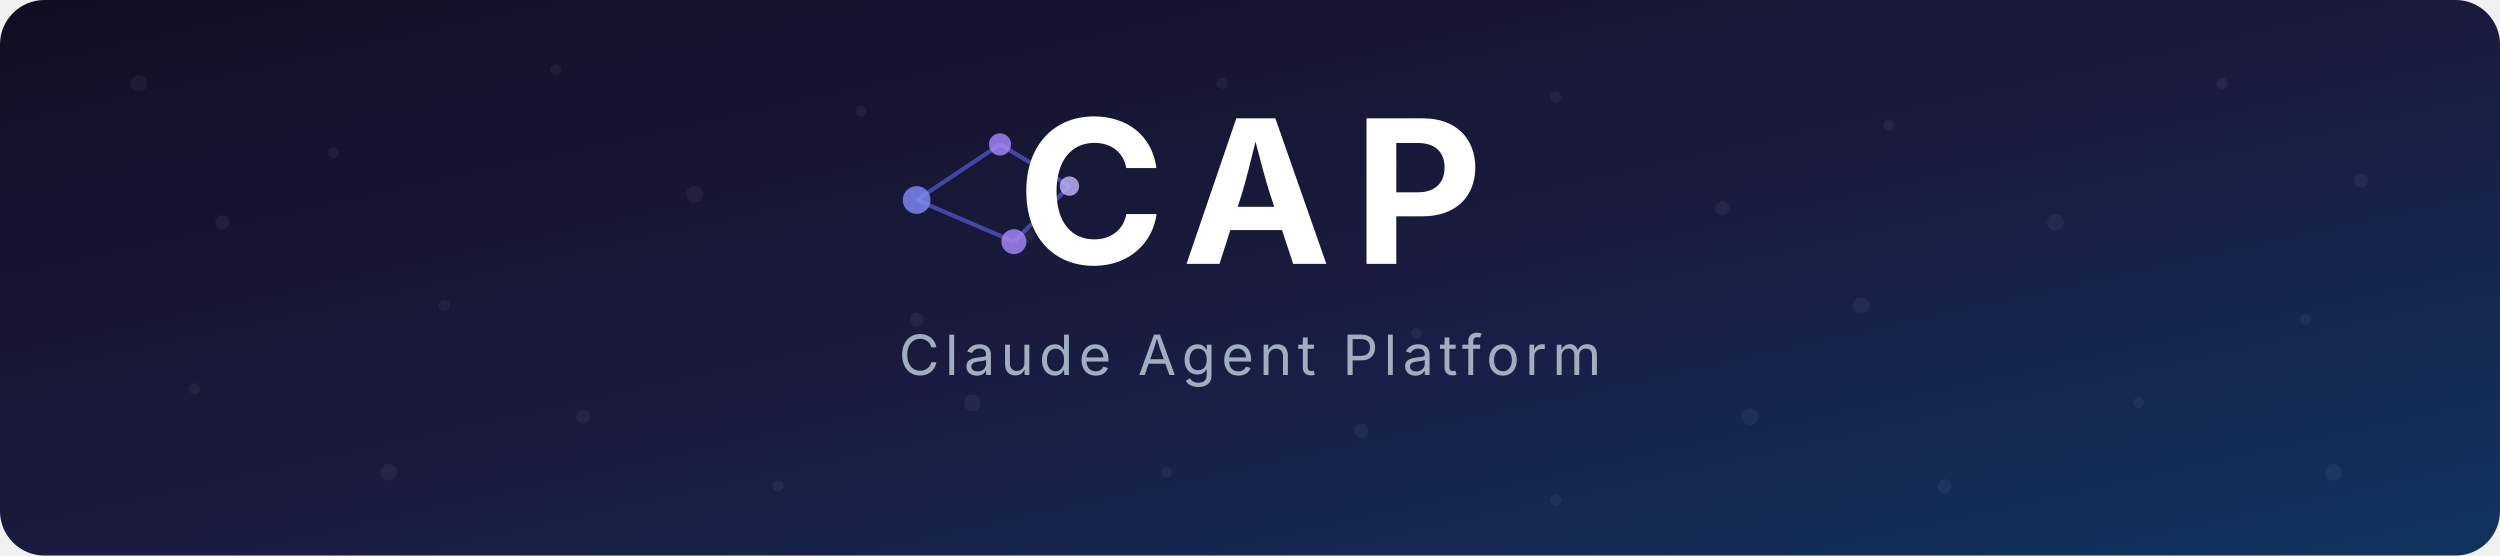
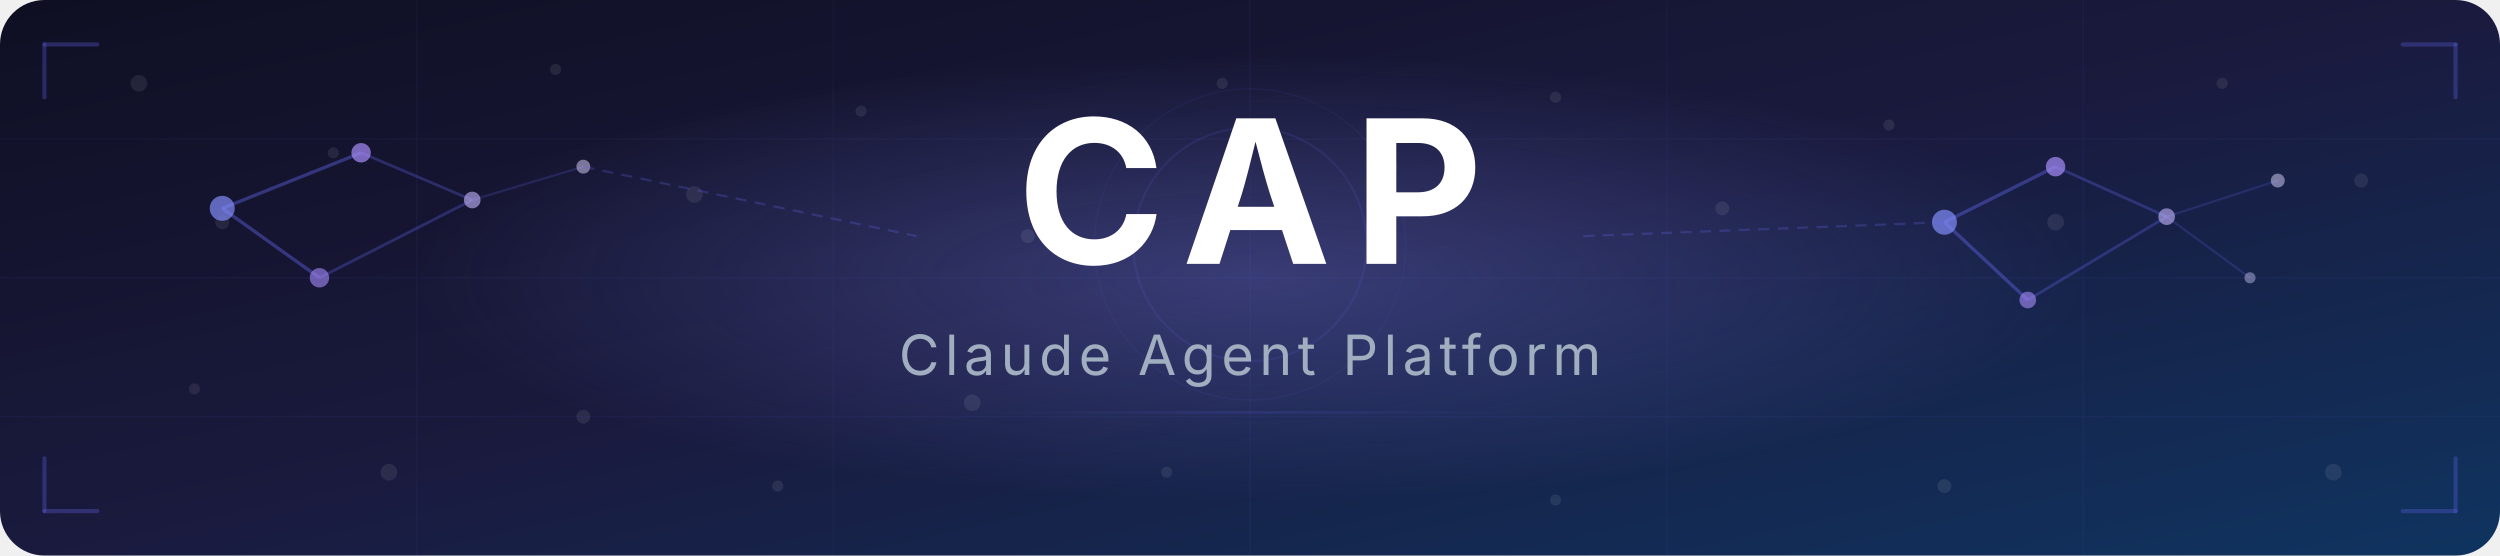
<svg xmlns="http://www.w3.org/2000/svg" width="900" height="200" viewBox="0 0 900 200">
  <defs>
    <linearGradient id="bg-gradient" x1="0%" y1="0%" x2="100%" y2="100%">
      <stop offset="0%" stop-color="#0f0f23" />
      <stop offset="50%" stop-color="#1a1a3e" />
      <stop offset="100%" stop-color="#0f3460" />
    </linearGradient>
+     <linearGradient id="glow" x1="0%" y1="0%" x2="100%" y2="0%">
+       <stop offset="0%" stop-color="#6366f1" stop-opacity="0" />
+       <stop offset="50%" stop-color="#6366f1" stop-opacity="0.15" />
+       <stop offset="100%" stop-color="#6366f1" stop-opacity="0" />
+     </linearGradient>
+     <radialGradient id="node-glow" cx="50%" cy="50%" r="50%">
+       <stop offset="0%" stop-color="#818cf8" stop-opacity="0.3" />
+       <stop offset="100%" stop-color="#818cf8" stop-opacity="0" />
+     </radialGradient>
  </defs>
  <rect width="900" height="200" rx="16" ry="16" fill="url(#bg-gradient)" />
-   <g opacity="0.05" fill="#ffffff">
+   <ellipse cx="450" cy="100" rx="300" ry="80" fill="url(#node-glow)" />
+   <g stroke="#6366f1" stroke-width="0.5" opacity="0.06">
+     <line x1="0" y1="50" x2="900" y2="50" />
+     <line x1="0" y1="100" x2="900" y2="100" />
+     <line x1="0" y1="150" x2="900" y2="150" />
+     <line x1="150" y1="0" x2="150" y2="200" />
+     <line x1="300" y1="0" x2="300" y2="200" />
+     <line x1="450" y1="0" x2="450" y2="200" />
+     <line x1="600" y1="0" x2="600" y2="200" />
+     <line x1="750" y1="0" x2="750" y2="200" />
+   </g>
+   <g opacity="0.08" fill="#ffffff">
    <circle cx="50" cy="30" r="3" />
    <circle cx="120" cy="55" r="2" />
    <circle cx="80" cy="80" r="2.5" />
    <circle cx="200" cy="25" r="2" />
    <circle cx="250" cy="70" r="3" />
    <circle cx="310" cy="40" r="2" />
    <circle cx="370" cy="85" r="2.5" />
    <circle cx="440" cy="30" r="2" />
    <circle cx="500" cy="60" r="3" />
    <circle cx="560" cy="35" r="2" />
    <circle cx="620" cy="75" r="2.5" />
    <circle cx="680" cy="45" r="2" />
    <circle cx="740" cy="80" r="3" />
    <circle cx="800" cy="30" r="2" />
    <circle cx="850" cy="65" r="2.5" />
    <circle cx="70" cy="140" r="2" />
    <circle cx="140" cy="170" r="3" />
    <circle cx="210" cy="150" r="2.5" />
    <circle cx="280" cy="175" r="2" />
    <circle cx="350" cy="145" r="3" />
    <circle cx="420" cy="170" r="2" />
-     <circle cx="490" cy="155" r="2.5" />
    <circle cx="560" cy="180" r="2" />
-     <circle cx="630" cy="150" r="3" />
    <circle cx="700" cy="175" r="2.5" />
-     <circle cx="770" cy="145" r="2" />
    <circle cx="840" cy="170" r="3" />
-     <circle cx="160" cy="110" r="2" />
-     <circle cx="330" cy="115" r="2.5" />
-     <circle cx="510" cy="120" r="2" />
-     <circle cx="670" cy="110" r="3" />
-     <circle cx="830" cy="115" r="2" />
  </g>
-   <g transform="translate(330, 72)">
-     <line x1="0" y1="0" x2="30" y2="-20" stroke="#6366f1" stroke-width="1.5" opacity="0.6" />
-     <line x1="0" y1="0" x2="35" y2="15" stroke="#6366f1" stroke-width="1.5" opacity="0.6" />
-     <line x1="30" y1="-20" x2="55" y2="-5" stroke="#6366f1" stroke-width="1.5" opacity="0.6" />
-     <line x1="35" y1="15" x2="55" y2="-5" stroke="#6366f1" stroke-width="1.5" opacity="0.6" />
-     <circle cx="0" cy="0" r="5" fill="#818cf8" opacity="0.8" />
-     <circle cx="30" cy="-20" r="4" fill="#a78bfa" opacity="0.8" />
-     <circle cx="35" cy="15" r="4.5" fill="#a78bfa" opacity="0.8" />
-     <circle cx="55" cy="-5" r="3.5" fill="#c4b5fd" opacity="0.8" />
+   <g>
+     <line x1="80" y1="75" x2="130" y2="55" stroke="#6366f1" stroke-width="1.2" opacity="0.4" />
+     <line x1="80" y1="75" x2="115" y2="100" stroke="#6366f1" stroke-width="1.2" opacity="0.4" />
+     <line x1="130" y1="55" x2="170" y2="72" stroke="#6366f1" stroke-width="1" opacity="0.3" />
+     <line x1="115" y1="100" x2="170" y2="72" stroke="#6366f1" stroke-width="1" opacity="0.3" />
+     <line x1="170" y1="72" x2="210" y2="60" stroke="#6366f1" stroke-width="0.8" opacity="0.2" />
+     <circle cx="80" cy="75" r="4.5" fill="#818cf8" opacity="0.7" />
+     <circle cx="130" cy="55" r="3.5" fill="#a78bfa" opacity="0.7" />
+     <circle cx="115" cy="100" r="3.5" fill="#a78bfa" opacity="0.6" />
+     <circle cx="170" cy="72" r="3" fill="#c4b5fd" opacity="0.6" />
+     <circle cx="210" cy="60" r="2.5" fill="#ddd6fe" opacity="0.5" />
  </g>
+   <g>
+     <line x1="700" y1="80" x2="740" y2="60" stroke="#6366f1" stroke-width="1.2" opacity="0.4" />
+     <line x1="700" y1="80" x2="730" y2="108" stroke="#6366f1" stroke-width="1.2" opacity="0.4" />
+     <line x1="740" y1="60" x2="780" y2="78" stroke="#6366f1" stroke-width="1" opacity="0.3" />
+     <line x1="730" y1="108" x2="780" y2="78" stroke="#6366f1" stroke-width="1" opacity="0.3" />
+     <line x1="780" y1="78" x2="820" y2="65" stroke="#6366f1" stroke-width="0.8" opacity="0.2" />
+     <line x1="780" y1="78" x2="810" y2="100" stroke="#6366f1" stroke-width="0.8" opacity="0.2" />
+     <circle cx="700" cy="80" r="4.5" fill="#818cf8" opacity="0.7" />
+     <circle cx="740" cy="60" r="3.5" fill="#a78bfa" opacity="0.7" />
+     <circle cx="730" cy="108" r="3" fill="#a78bfa" opacity="0.6" />
+     <circle cx="780" cy="78" r="3" fill="#c4b5fd" opacity="0.6" />
+     <circle cx="820" cy="65" r="2.5" fill="#ddd6fe" opacity="0.5" />
+     <circle cx="810" cy="100" r="2" fill="#ddd6fe" opacity="0.4" />
+   </g>
+   <g opacity="0.25">
+     <line x1="210" y1="60" x2="330" y2="85" stroke="#6366f1" stroke-width="0.8" stroke-dasharray="4 3" />
+     <line x1="570" y1="85" x2="700" y2="80" stroke="#6366f1" stroke-width="0.8" stroke-dasharray="4 3" />
+   </g>
+   <circle cx="450" cy="88" r="42" fill="none" stroke="#6366f1" stroke-width="0.8" opacity="0.12" />
+   <circle cx="450" cy="88" r="56" fill="none" stroke="#6366f1" stroke-width="0.5" opacity="0.07" />
+   <rect x="350" y="148" width="200" height="1" rx="0.5" fill="url(#glow)" />
  <text x="450" y="95" font-family="system-ui, -apple-system, sans-serif" font-size="72" font-weight="bold" fill="#ffffff" text-anchor="middle" letter-spacing="8">CAP</text>
  <text x="450" y="135" font-family="system-ui, -apple-system, sans-serif" font-size="20" fill="#a0aec0" text-anchor="middle" letter-spacing="2">Claude Agent Platform</text>
+   <path d="M16 16 L16 35" stroke="#6366f1" stroke-width="1.5" opacity="0.3" stroke-linecap="round" />
+   <path d="M16 16 L35 16" stroke="#6366f1" stroke-width="1.5" opacity="0.3" stroke-linecap="round" />
+   <path d="M884 16 L884 35" stroke="#6366f1" stroke-width="1.5" opacity="0.3" stroke-linecap="round" />
+   <path d="M884 16 L865 16" stroke="#6366f1" stroke-width="1.5" opacity="0.3" stroke-linecap="round" />
+   <path d="M16 184 L16 165" stroke="#6366f1" stroke-width="1.5" opacity="0.3" stroke-linecap="round" />
+   <path d="M16 184 L35 184" stroke="#6366f1" stroke-width="1.5" opacity="0.3" stroke-linecap="round" />
+   <path d="M884 184 L884 165" stroke="#6366f1" stroke-width="1.5" opacity="0.3" stroke-linecap="round" />
+   <path d="M884 184 L865 184" stroke="#6366f1" stroke-width="1.5" opacity="0.3" stroke-linecap="round" />
</svg>
